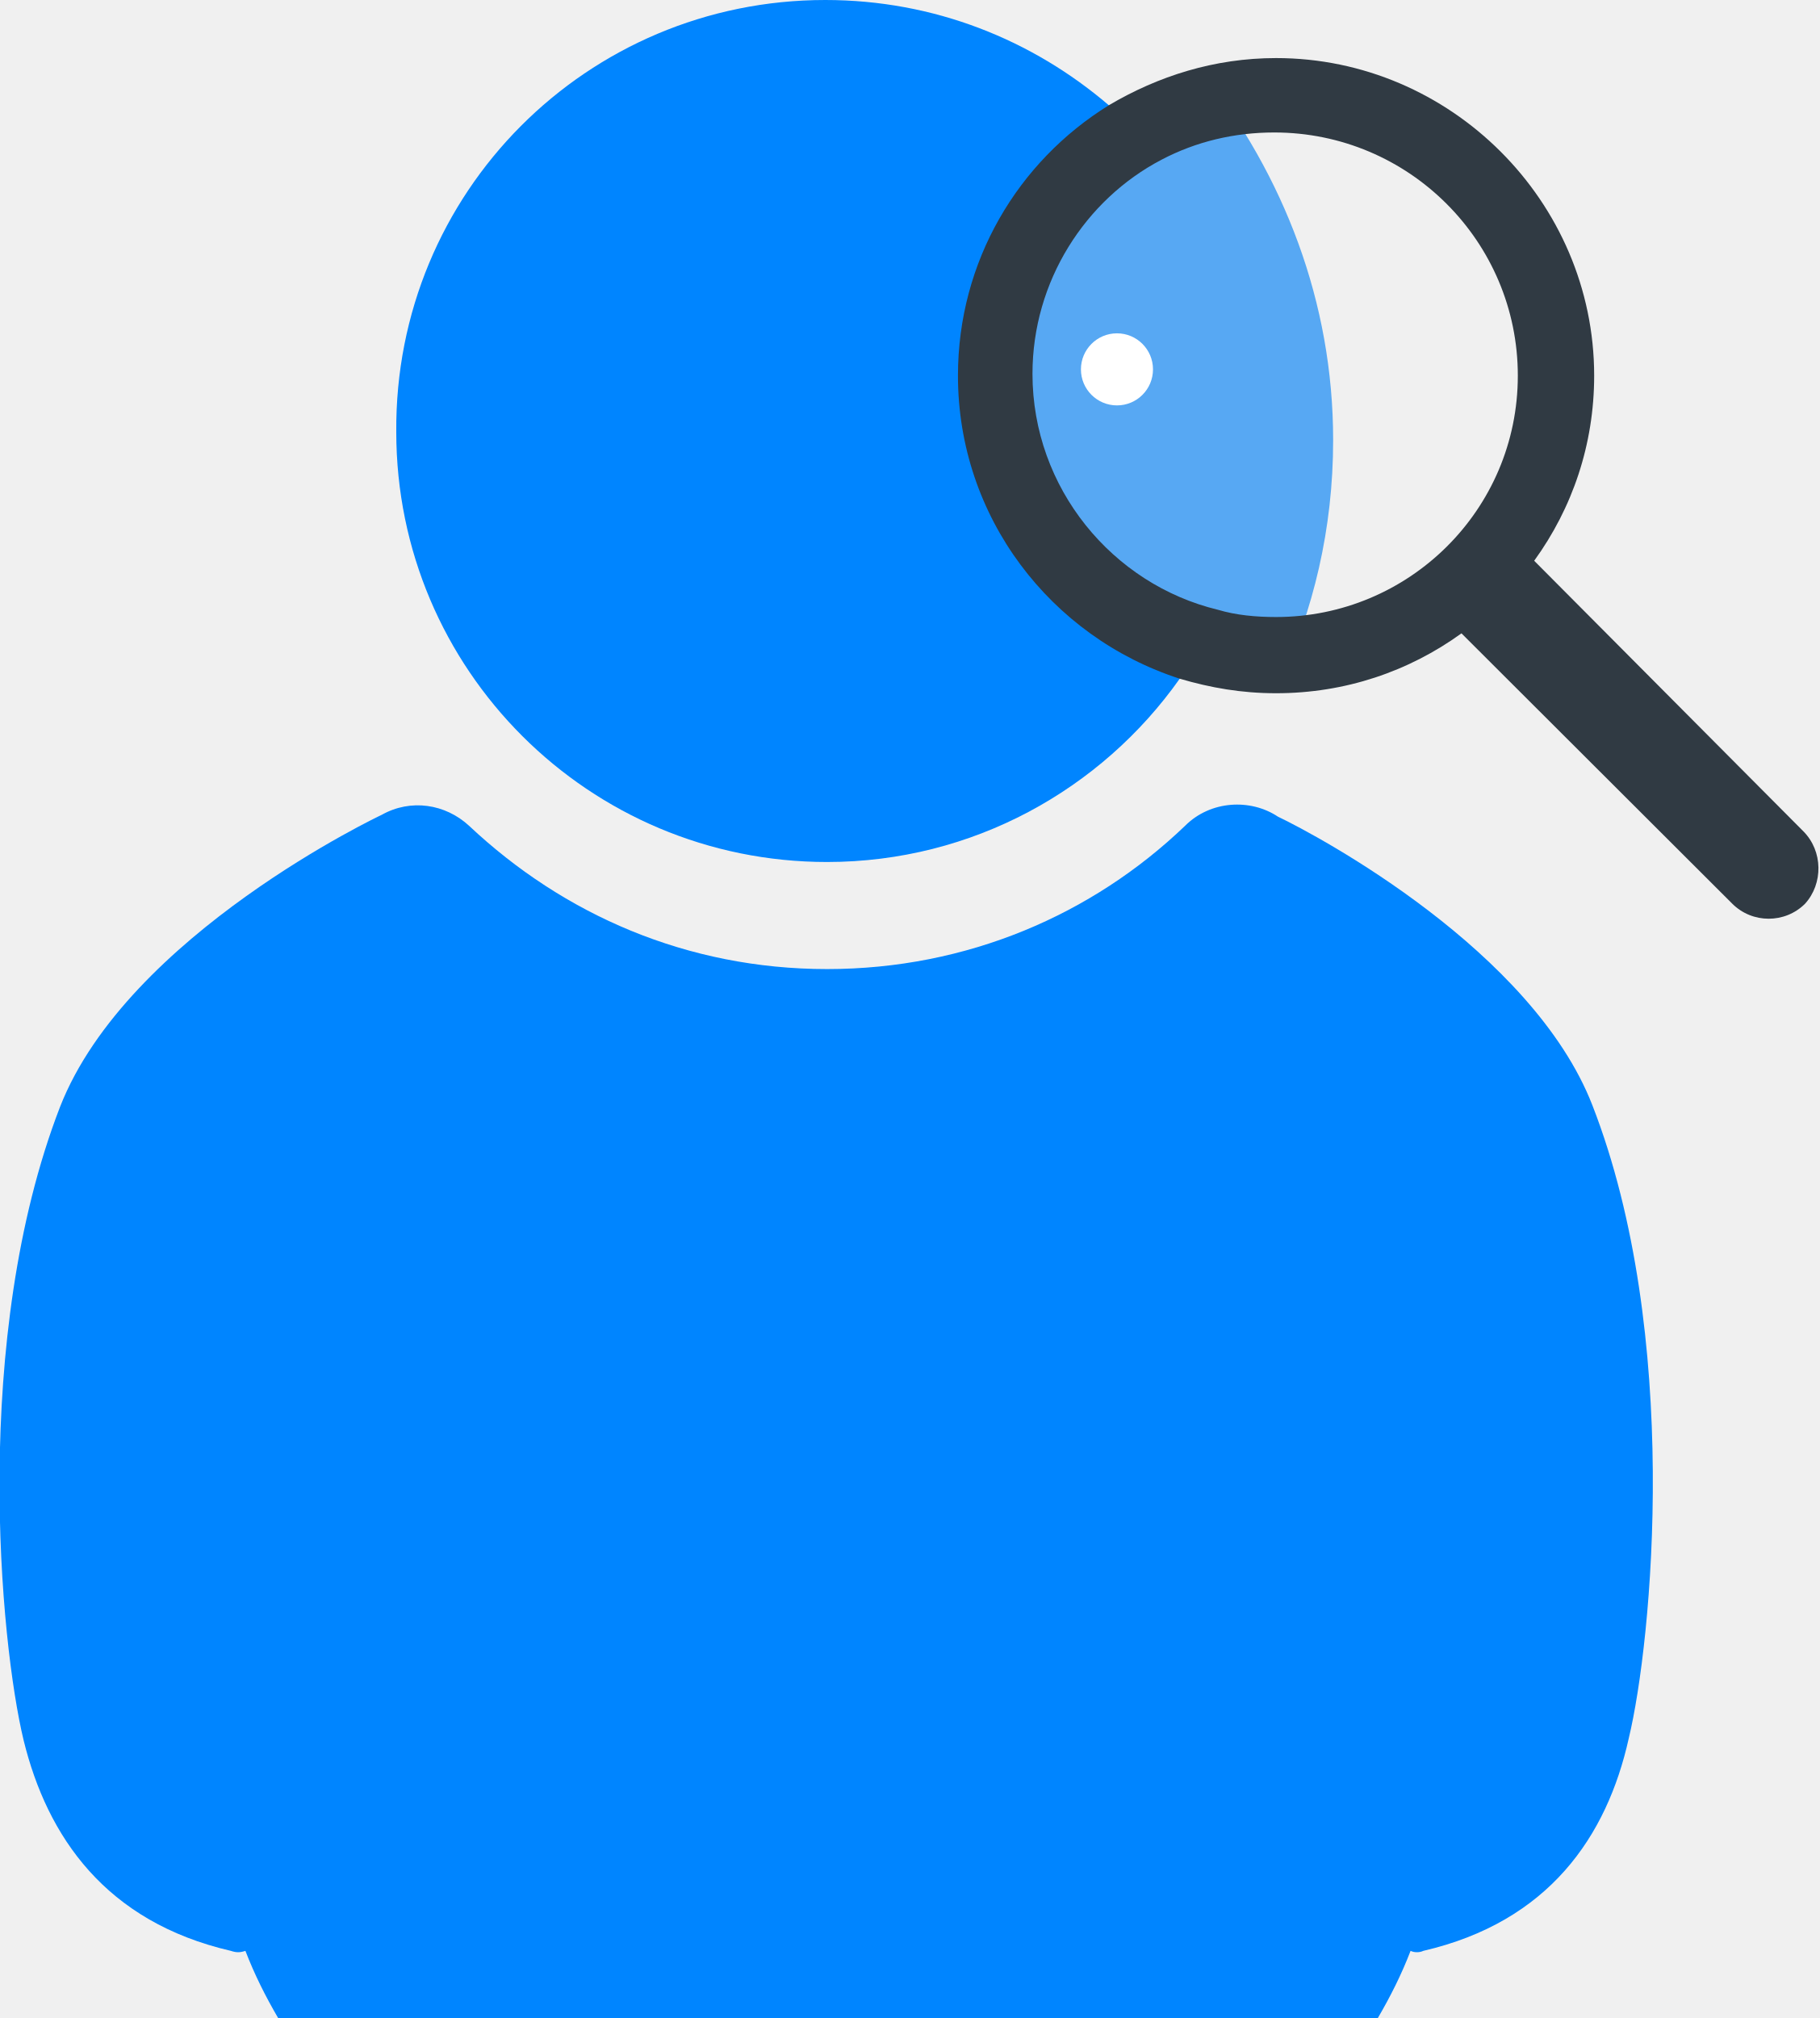
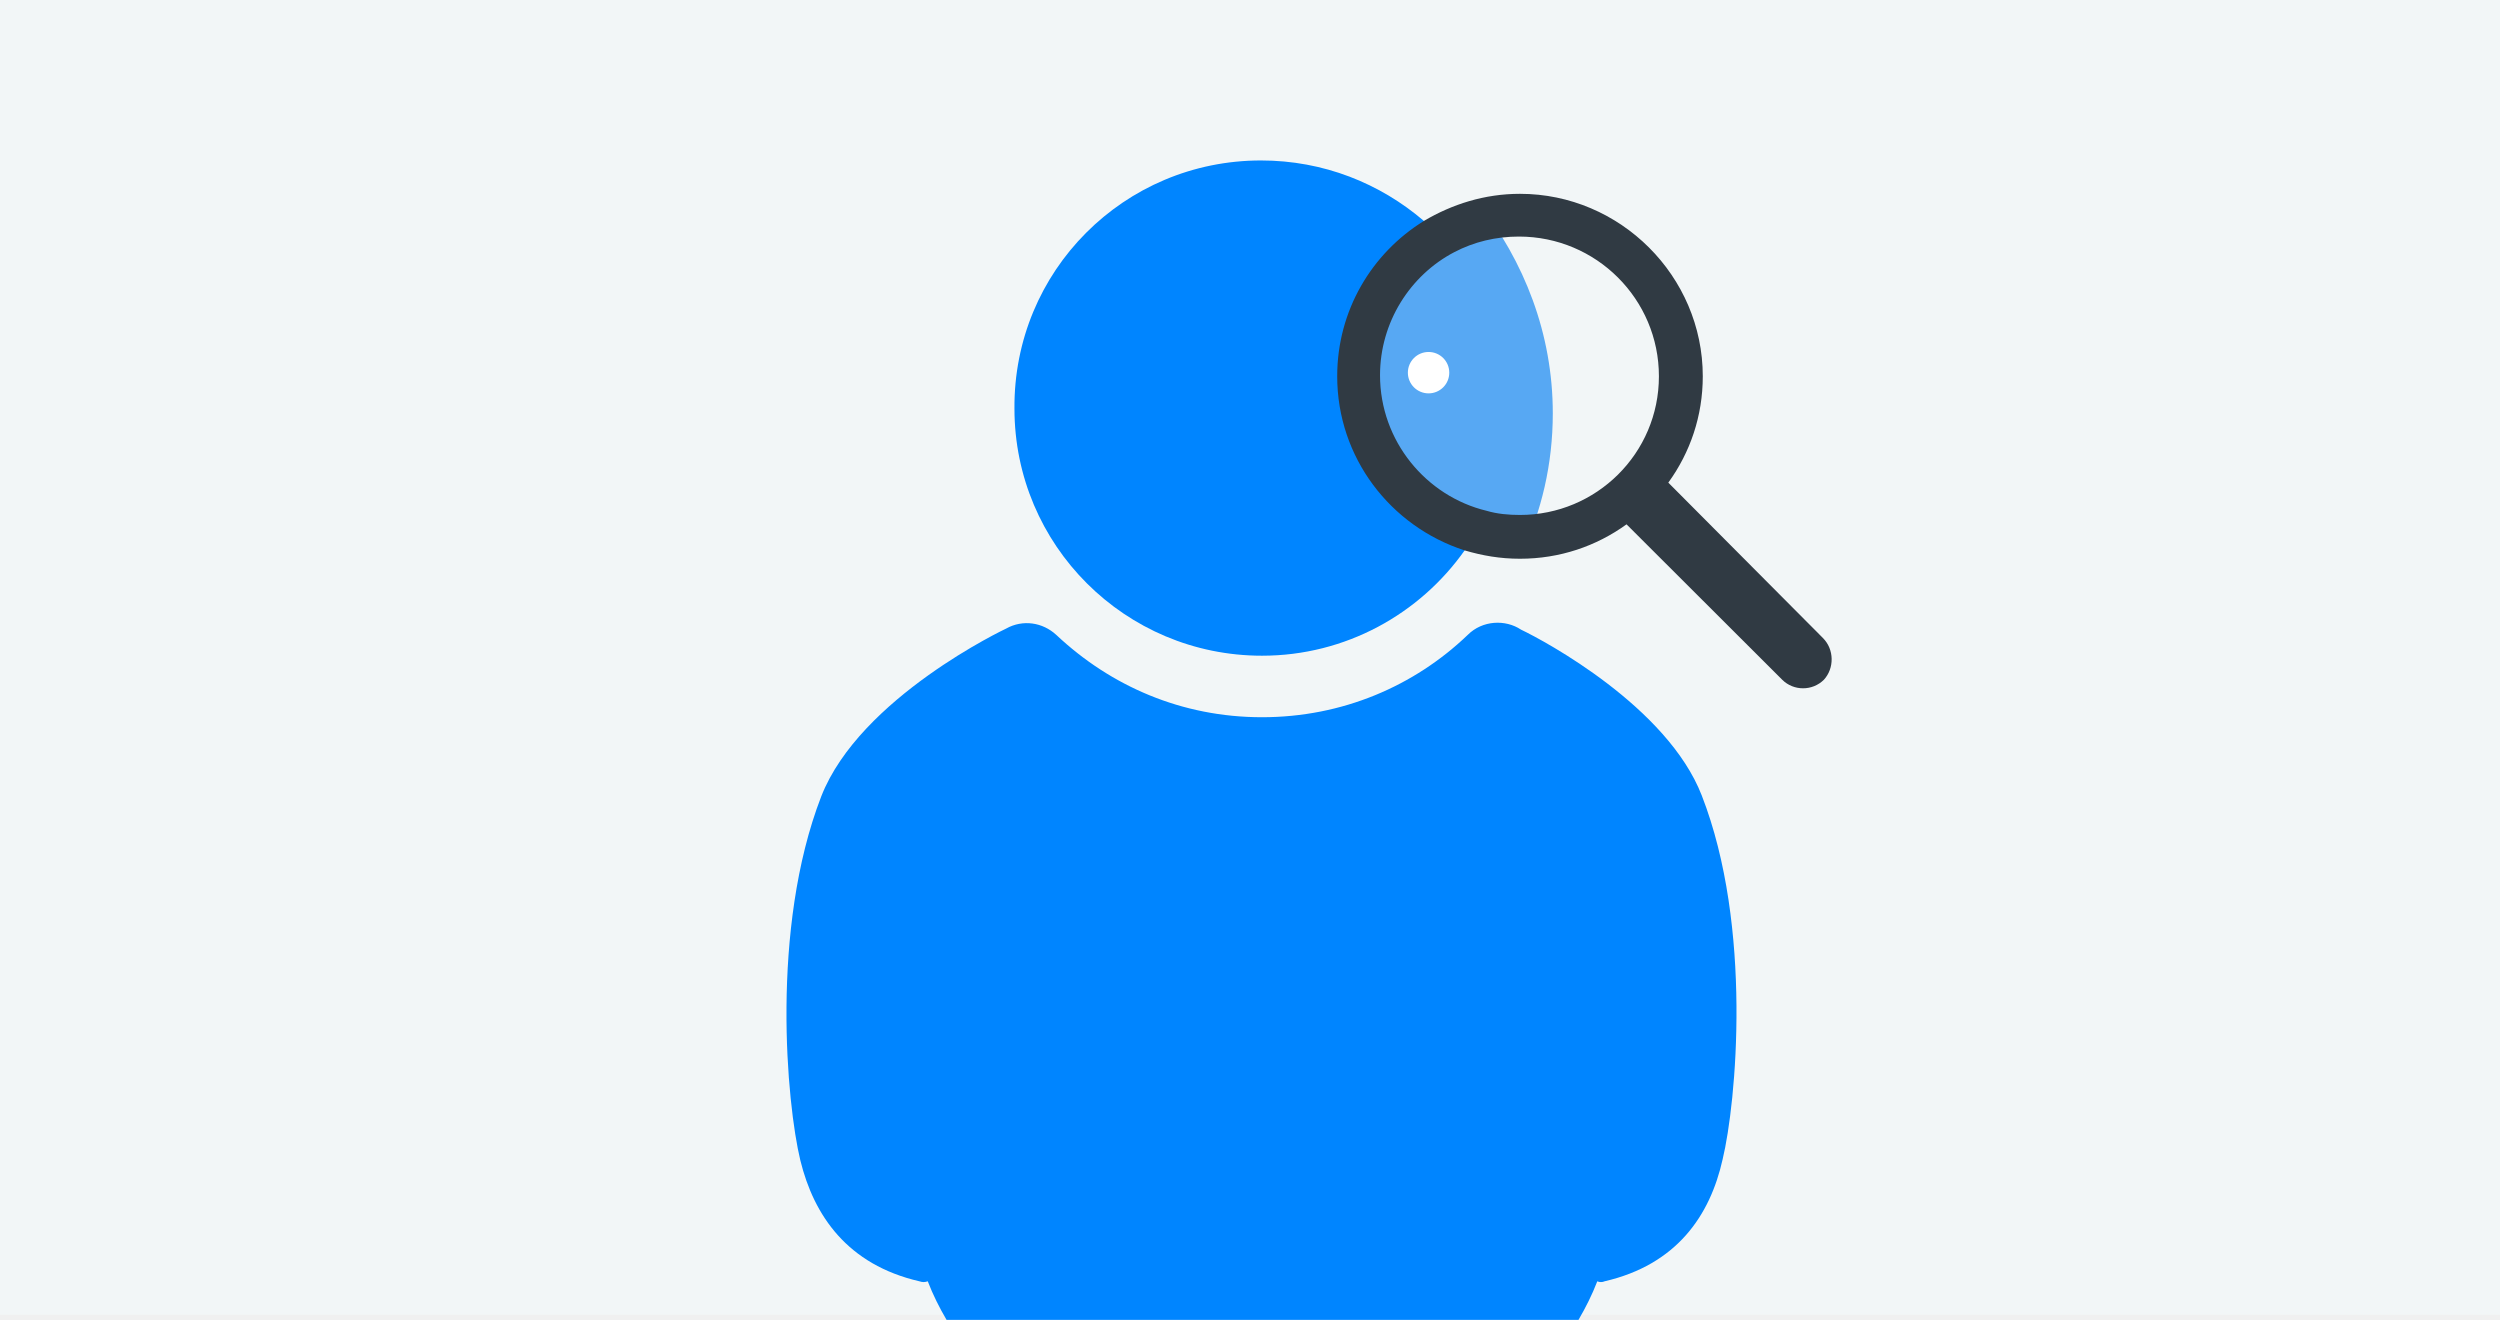
- <svg xmlns="http://www.w3.org/2000/svg" width="202" height="224" viewBox="0 0 202 224" fill="none">
+ <svg xmlns="http://www.w3.org/2000/svg" width="483" height="255" viewBox="0 0 483 255" fill="none">
+   <rect width="483" height="254" fill="#F2F6F7" />
  <g clip-path="url(#clip0)">
-     <path d="M135.204 67.885C133.994 70.504 132.581 72.921 130.967 75.338C122.289 87.626 107.962 95.683 91.818 95.683C65.382 95.683 43.992 74.331 43.992 47.942C43.79 21.352 65.18 0 91.616 0C103.724 0 114.621 4.432 123.097 11.684C125.316 13.496 127.334 15.712 128.949 17.928C120.473 22.36 114.621 31.424 114.621 41.698C114.621 54.389 123.5 64.863 135.204 67.885Z" fill="#0085FF" />
-     <path d="M148 48.855C148 58.726 145.806 67.774 141.968 76C126.065 72.161 114 57.629 114 40.355C114 26.371 121.952 14.032 133.468 8C142.516 19.516 148 33.5 148 48.855Z" fill="#57A8F3" />
-     <path d="M200.184 92.259L170.318 62.245C174.555 56.403 176.977 49.353 176.977 41.698C176.977 22.36 161.035 6.446 141.662 6.446C134.801 6.446 128.545 8.461 123.097 11.684C113.007 17.928 106.348 29.007 106.348 41.698C106.348 57.41 116.639 70.705 130.967 75.338C134.398 76.346 137.828 76.95 141.662 76.95C149.331 76.95 156.394 74.533 162.246 70.302L192.314 100.317C194.533 102.533 198.166 102.533 200.386 100.317C202.404 98.101 202.404 94.475 200.184 92.259ZM141.662 68.49C139.443 68.49 137.223 68.288 135.205 67.684C123.501 64.864 114.621 54.187 114.621 41.497C114.621 31.223 120.474 22.159 128.949 17.727C132.783 15.713 137.021 14.705 141.461 14.705C156.394 14.705 168.502 26.792 168.502 41.698C168.502 56.605 156.394 68.49 141.662 68.49Z" fill="#303A43" />
-     <path d="M25.629 216.547C26.235 216.748 26.638 216.748 27.244 216.547C28.253 219.165 29.463 221.583 30.876 224H152.964C154.376 221.583 155.587 219.165 156.596 216.547C157 216.748 157.605 216.748 158.009 216.547C171.933 213.324 178.39 203.856 180.812 192.978C183.435 182.101 186.664 148.057 176.776 122.676C170.117 105.554 146.506 92.863 141.865 90.647C138.838 88.633 134.398 88.834 131.573 91.654C121.281 101.525 107.357 107.568 91.819 107.568C76.28 107.568 62.558 101.525 52.065 91.654C49.441 89.237 45.607 88.633 42.378 90.446C42.378 90.446 14.127 103.741 6.66 122.878C-3.228 148.46 0.001 182.302 2.624 193.18C5.247 203.856 11.705 213.324 25.629 216.547Z" fill="#0085FF" />
-     <circle cx="124" cy="41" r="4" fill="white" />
+     <path d="M287.204 98.885C285.994 101.504 284.581 103.921 282.967 106.338C274.289 118.626 259.962 126.683 243.818 126.683C217.382 126.683 195.992 105.331 195.992 78.942C195.79 52.352 217.18 31 243.616 31C255.724 31 266.621 35.432 275.097 42.684C277.316 44.496 279.334 46.712 280.949 48.928C272.473 53.36 266.621 62.425 266.621 72.698C266.621 85.388 275.5 95.863 287.204 98.885Z" fill="#0085FF" />
+     <path d="M300 79.855C300 89.726 297.806 98.774 293.968 107C278.065 103.161 266 88.629 266 71.355C266 57.371 273.952 45.032 285.468 39C294.516 50.516 300 64.5 300 79.855Z" fill="#57A8F3" />
+     <path d="M352.184 123.259L322.318 93.245C326.555 87.403 328.977 80.353 328.977 72.698C328.977 53.36 313.035 37.446 293.662 37.446C286.801 37.446 280.545 39.461 275.097 42.684C265.007 48.928 258.348 60.007 258.348 72.698C258.348 88.41 268.639 101.705 282.967 106.338C286.398 107.346 289.828 107.95 293.662 107.95C301.331 107.95 308.394 105.533 314.246 101.302L344.314 131.317C346.533 133.533 350.166 133.533 352.386 131.317C354.404 129.101 354.404 125.475 352.184 123.259ZM293.662 99.49C291.443 99.49 289.223 99.288 287.205 98.684C275.501 95.864 266.621 85.187 266.621 72.497C266.621 62.223 272.474 53.158 280.949 48.727C284.783 46.712 289.021 45.705 293.461 45.705C308.394 45.705 320.502 57.792 320.502 72.698C320.502 87.605 308.394 99.49 293.662 99.49Z" fill="#303A43" />
+     <path d="M177.629 247.547C178.234 247.748 178.638 247.748 179.243 247.547C180.252 250.165 181.463 252.583 182.876 255H304.964C306.376 252.583 307.587 250.165 308.596 247.547C309 247.748 309.605 247.748 310.009 247.547C323.933 244.324 330.39 234.856 332.812 223.978C335.435 213.101 338.664 179.057 328.776 153.676C322.117 136.554 298.506 123.863 293.865 121.647C290.838 119.633 286.398 119.834 283.573 122.655C273.281 132.525 259.357 138.568 243.819 138.568C228.28 138.568 214.558 132.525 204.065 122.655C201.441 120.237 197.607 119.633 194.378 121.446C194.378 121.446 166.127 134.741 158.66 153.878C148.772 179.46 152.001 213.302 154.624 224.18C157.247 234.856 163.705 244.324 177.629 247.547Z" fill="#0085FF" />
+     <circle cx="276" cy="72" r="4" fill="white" />
  </g>
  <defs>
    <clipPath id="clip0">
-       <rect width="202" height="224" fill="white" />
+       <rect width="202" height="224" fill="white" transform="translate(152 31)" />
    </clipPath>
  </defs>
</svg>
